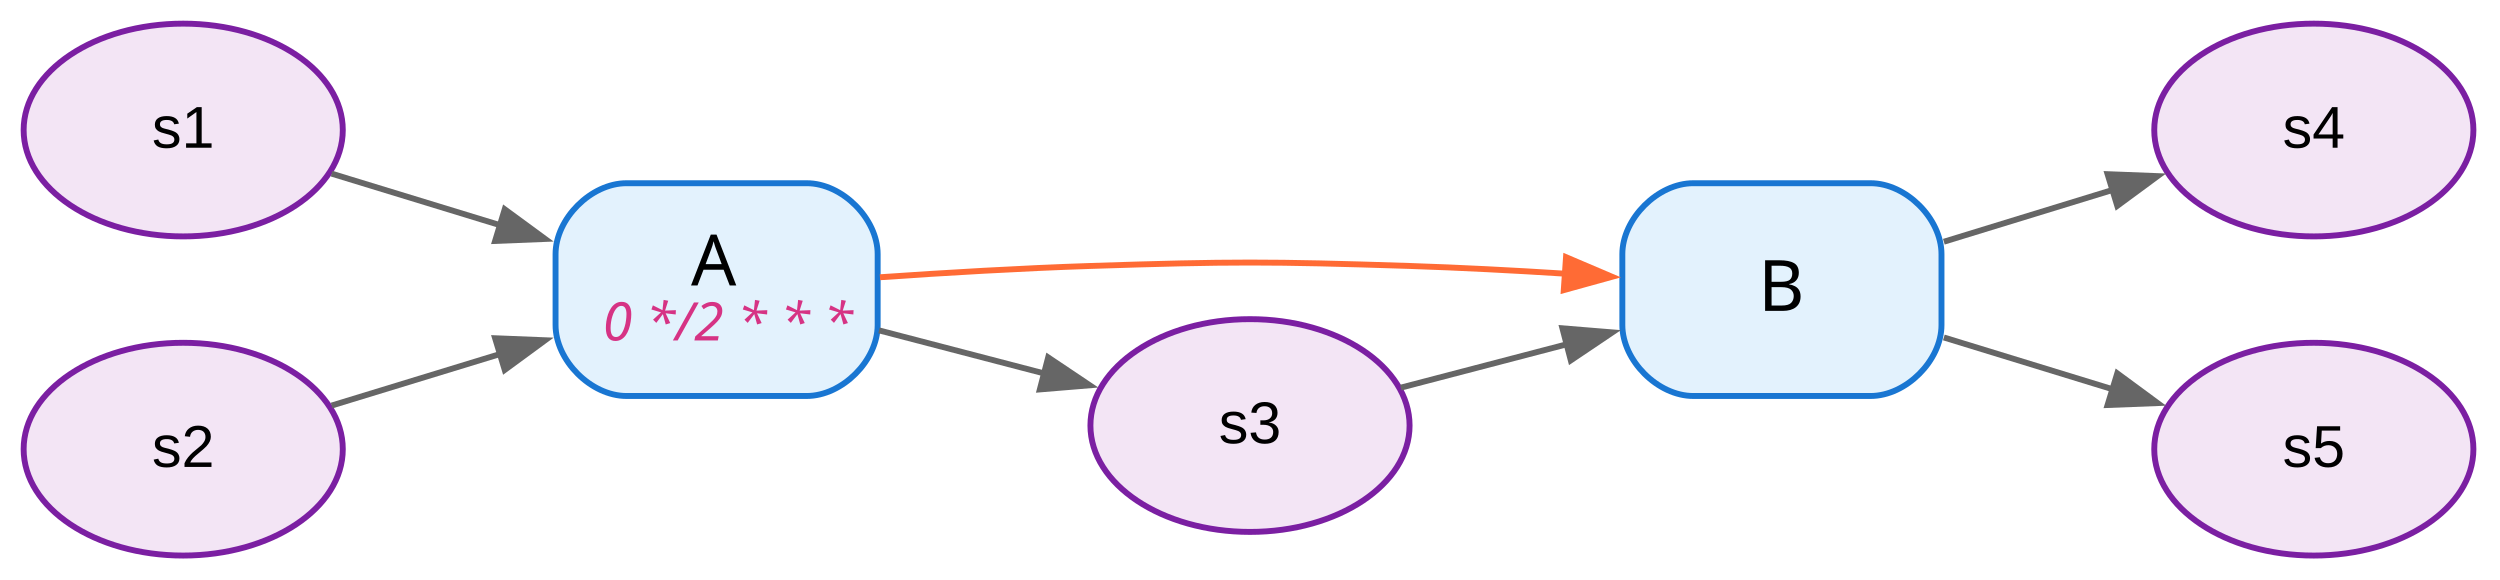
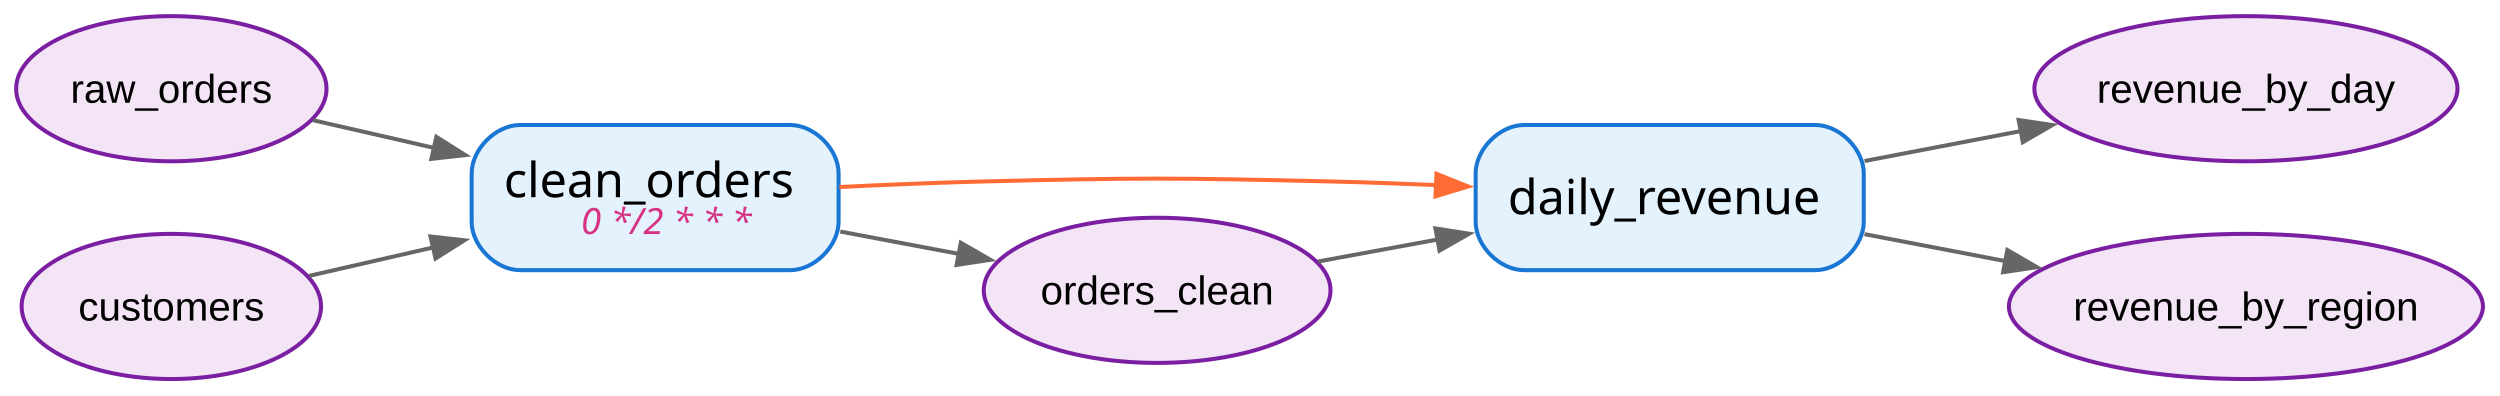
- <svg xmlns="http://www.w3.org/2000/svg" width="423pt" height="98pt" viewBox="0.00 0.00 423.00 98.00">
+ <svg xmlns="http://www.w3.org/2000/svg" width="620pt" height="98pt" viewBox="0.00 0.00 620.00 98.00">
  <g id="graph0" class="graph" transform="scale(1 1) rotate(0) translate(4 94)">
    <g id="node1" class="node">
-       <path fill="#e3f2fd" stroke="#1976d2" d="M132.5,-63C132.5,-63 102,-63 102,-63 96,-63 90,-57 90,-51 90,-51 90,-39 90,-39 90,-33 96,-27 102,-27 102,-27 132.5,-27 132.5,-27 138.5,-27 144.5,-33 144.5,-39 144.5,-39 144.5,-51 144.5,-51 144.5,-57 138.5,-63 132.5,-63" />
-       <text xml:space="preserve" text-anchor="start" x="112.92" y="-45.7" font-family="Arial Bold" font-size="12.00">A</text>
-       <text xml:space="preserve" text-anchor="start" x="98" y="-36.4" font-family="Arial Bold" font-style="italic" font-size="9.00" fill="#d63384">0 */2 * * *</text>
+       <path fill="#e3f2fd" stroke="#1976d2" d="M191.97,-63C191.97,-63 124.97,-63 124.97,-63 118.97,-63 112.97,-57 112.97,-51 112.97,-51 112.97,-39 112.97,-39 112.97,-33 118.97,-27 124.97,-27 124.97,-27 191.97,-27 191.97,-27 197.97,-27 203.97,-33 203.97,-39 203.97,-39 203.97,-51 203.97,-51 203.97,-57 197.97,-63 191.97,-63" />
+       <text xml:space="preserve" text-anchor="start" x="120.97" y="-45.1" font-family="Arial Bold" font-size="12.00">clean_orders</text>
+       <text xml:space="preserve" text-anchor="start" x="140.1" y="-35.95" font-family="Arial Bold" font-style="italic" font-size="9.00" fill="#d63384">0 */2 * * *</text>
    </g>
    <g id="node2" class="node">
-       <path fill="#e3f2fd" stroke="#1976d2" d="M312.5,-63C312.5,-63 282.5,-63 282.5,-63 276.5,-63 270.5,-57 270.5,-51 270.5,-51 270.5,-39 270.5,-39 270.5,-33 276.5,-27 282.5,-27 282.5,-27 312.5,-27 312.5,-27 318.5,-27 324.5,-33 324.5,-39 324.5,-39 324.5,-51 324.5,-51 324.5,-57 318.5,-63 312.5,-63" />
-       <text xml:space="preserve" text-anchor="start" x="293.5" y="-41.4" font-family="Arial Bold" font-size="12.00">B</text>
+       <path fill="#e3f2fd" stroke="#1976d2" d="M446.21,-63C446.21,-63 373.96,-63 373.96,-63 367.96,-63 361.96,-57 361.96,-51 361.96,-51 361.96,-39 361.96,-39 361.96,-33 367.96,-27 373.96,-27 373.96,-27 446.21,-27 446.21,-27 452.21,-27 458.21,-33 458.21,-39 458.21,-39 458.21,-51 458.21,-51 458.21,-57 452.21,-63 446.21,-63" />
+       <text xml:space="preserve" text-anchor="start" x="369.96" y="-40.88" font-family="Arial Bold" font-size="12.00">daily_revenue</text>
    </g>
    <g id="edge7" class="edge">
-       <path fill="none" stroke="#ff6b35" d="M144.89,-47.09C155.9,-47.85 168.81,-48.62 180.5,-49 204.49,-49.77 210.51,-49.77 234.5,-49 243.04,-48.72 252.23,-48.24 260.85,-47.69" />
-       <polygon fill="#ff6b35" stroke="#ff6b35" points="260.97,-50.49 268.76,-47.17 260.59,-44.91 260.97,-50.49" />
+       <path fill="none" stroke="#ff6b35" d="M204.17,-47.62C215.82,-48.19 228.36,-48.71 239.97,-49 278.18,-49.95 287.76,-49.92 325.96,-49 334.45,-48.8 343.42,-48.47 352.2,-48.1" />
+       <polygon fill="#ff6b35" stroke="#ff6b35" points="352.25,-50.9 360.11,-47.75 352,-45.31 352.25,-50.9" />
    </g>
    <g id="node5" class="node">
-       <ellipse fill="#f3e5f5" stroke="#7b1fa2" cx="207.5" cy="-22" rx="27" ry="18" />
-       <text xml:space="preserve" text-anchor="middle" x="207.5" y="-19" font-family="Arial" font-size="10.00">s3</text>
+       <ellipse fill="#f3e5f5" stroke="#7b1fa2" cx="282.97" cy="-22" rx="43" ry="18" />
+       <text xml:space="preserve" text-anchor="middle" x="282.97" y="-18.5" font-family="Arial" font-size="10.00">orders_clean</text>
    </g>
    <g id="edge3" class="edge">
-       <path fill="none" stroke="#666666" d="M144.73,-38.1C153.56,-35.8 163.53,-33.2 172.83,-30.77" />
-       <polygon fill="#666666" stroke="#666666" points="173.35,-33.53 180.39,-28.81 171.94,-28.11 173.35,-33.53" />
+       <path fill="none" stroke="#666666" d="M204.39,-36.57C214.01,-34.76 224.22,-32.84 233.95,-31.01" />
+       <polygon fill="#666666" stroke="#666666" points="234.28,-33.8 241.62,-29.57 233.24,-28.3 234.28,-33.8" />
    </g>
    <g id="node6" class="node">
-       <ellipse fill="#f3e5f5" stroke="#7b1fa2" cx="387.5" cy="-72" rx="27" ry="18" />
-       <text xml:space="preserve" text-anchor="middle" x="387.5" y="-69" font-family="Arial" font-size="10.00">s4</text>
+       <ellipse fill="#f3e5f5" stroke="#7b1fa2" cx="552.99" cy="-72" rx="52.47" ry="18" />
+       <text xml:space="preserve" text-anchor="middle" x="552.99" y="-68.5" font-family="Arial" font-size="10.00">revenue_by_day</text>
    </g>
    <g id="edge5" class="edge">
-       <path fill="none" stroke="#666666" d="M324.9,-53.1C333.96,-55.88 344.2,-59.02 353.7,-61.94" />
-       <polygon fill="#666666" stroke="#666666" points="352.6,-64.53 361.07,-64.2 354.24,-59.17 352.6,-64.53" />
+       <path fill="none" stroke="#666666" d="M458.4,-54.07C470.88,-56.46 484.45,-59.06 497.29,-61.52" />
+       <polygon fill="#666666" stroke="#666666" points="496.61,-64.24 504.99,-62.99 497.66,-58.74 496.61,-64.24" />
    </g>
    <g id="node7" class="node">
-       <ellipse fill="#f3e5f5" stroke="#7b1fa2" cx="387.5" cy="-18" rx="27" ry="18" />
-       <text xml:space="preserve" text-anchor="middle" x="387.5" y="-15" font-family="Arial" font-size="10.00">s5</text>
+       <ellipse fill="#f3e5f5" stroke="#7b1fa2" cx="552.99" cy="-18" rx="58.78" ry="18" />
+       <text xml:space="preserve" text-anchor="middle" x="552.99" y="-14.5" font-family="Arial" font-size="10.00">revenue_by_region</text>
    </g>
    <g id="edge6" class="edge">
-       <path fill="none" stroke="#666666" d="M324.9,-36.9C333.96,-34.12 344.2,-30.98 353.7,-28.06" />
-       <polygon fill="#666666" stroke="#666666" points="354.24,-30.83 361.07,-25.8 352.6,-25.47 354.24,-30.83" />
+       <path fill="none" stroke="#666666" d="M458.4,-35.93C469.63,-33.78 481.74,-31.46 493.4,-29.23" />
+       <polygon fill="#666666" stroke="#666666" points="493.82,-32 501.15,-27.74 492.77,-26.5 493.82,-32" />
    </g>
    <g id="node3" class="node">
-       <ellipse fill="#f3e5f5" stroke="#7b1fa2" cx="27" cy="-72" rx="27" ry="18" />
-       <text xml:space="preserve" text-anchor="middle" x="27" y="-69" font-family="Arial" font-size="10.00">s1</text>
+       <ellipse fill="#f3e5f5" stroke="#7b1fa2" cx="38.49" cy="-72" rx="38.49" ry="18" />
+       <text xml:space="preserve" text-anchor="middle" x="38.49" y="-68.5" font-family="Arial" font-size="10.00">raw_orders</text>
    </g>
    <g id="edge1" class="edge">
-       <path fill="none" stroke="#666666" d="M52.11,-64.62C60.93,-61.92 71.1,-58.81 80.71,-55.87" />
-       <polygon fill="#666666" stroke="#666666" points="81.4,-58.59 88.24,-53.57 79.77,-53.23 81.4,-58.59" />
+       <path fill="none" stroke="#666666" d="M73.61,-64.19C83.09,-62.02 93.61,-59.61 103.91,-57.26" />
+       <polygon fill="#666666" stroke="#666666" points="104.22,-60.06 111.4,-55.54 102.97,-54.6 104.22,-60.06" />
    </g>
    <g id="node4" class="node">
-       <ellipse fill="#f3e5f5" stroke="#7b1fa2" cx="27" cy="-18" rx="27" ry="18" />
-       <text xml:space="preserve" text-anchor="middle" x="27" y="-15" font-family="Arial" font-size="10.00">s2</text>
+       <ellipse fill="#f3e5f5" stroke="#7b1fa2" cx="38.49" cy="-18" rx="37.13" ry="18" />
+       <text xml:space="preserve" text-anchor="middle" x="38.49" y="-14.5" font-family="Arial" font-size="10.00">customers</text>
    </g>
    <g id="edge2" class="edge">
-       <path fill="none" stroke="#666666" d="M52.11,-25.38C60.93,-28.08 71.1,-31.19 80.71,-34.13" />
-       <polygon fill="#666666" stroke="#666666" points="79.77,-36.77 88.24,-36.43 81.4,-31.41 79.77,-36.77" />
+       <path fill="none" stroke="#666666" d="M72.67,-25.59C82.26,-27.79 92.99,-30.24 103.5,-32.65" />
+       <polygon fill="#666666" stroke="#666666" points="102.76,-35.35 111.18,-34.41 104.01,-29.89 102.76,-35.35" />
    </g>
    <g id="edge4" class="edge">
-       <path fill="none" stroke="#666666" d="M233.01,-28.41C241.71,-30.68 251.68,-33.29 261.1,-35.75" />
-       <polygon fill="#666666" stroke="#666666" points="260.36,-38.45 268.81,-37.76 261.78,-33.03 260.36,-38.45" />
+       <path fill="none" stroke="#666666" d="M322.87,-29.15C332.32,-30.89 342.61,-32.78 352.68,-34.63" />
+       <polygon fill="#666666" stroke="#666666" points="351.98,-37.35 360.36,-36.04 353,-31.84 351.98,-37.35" />
    </g>
  </g>
</svg>
